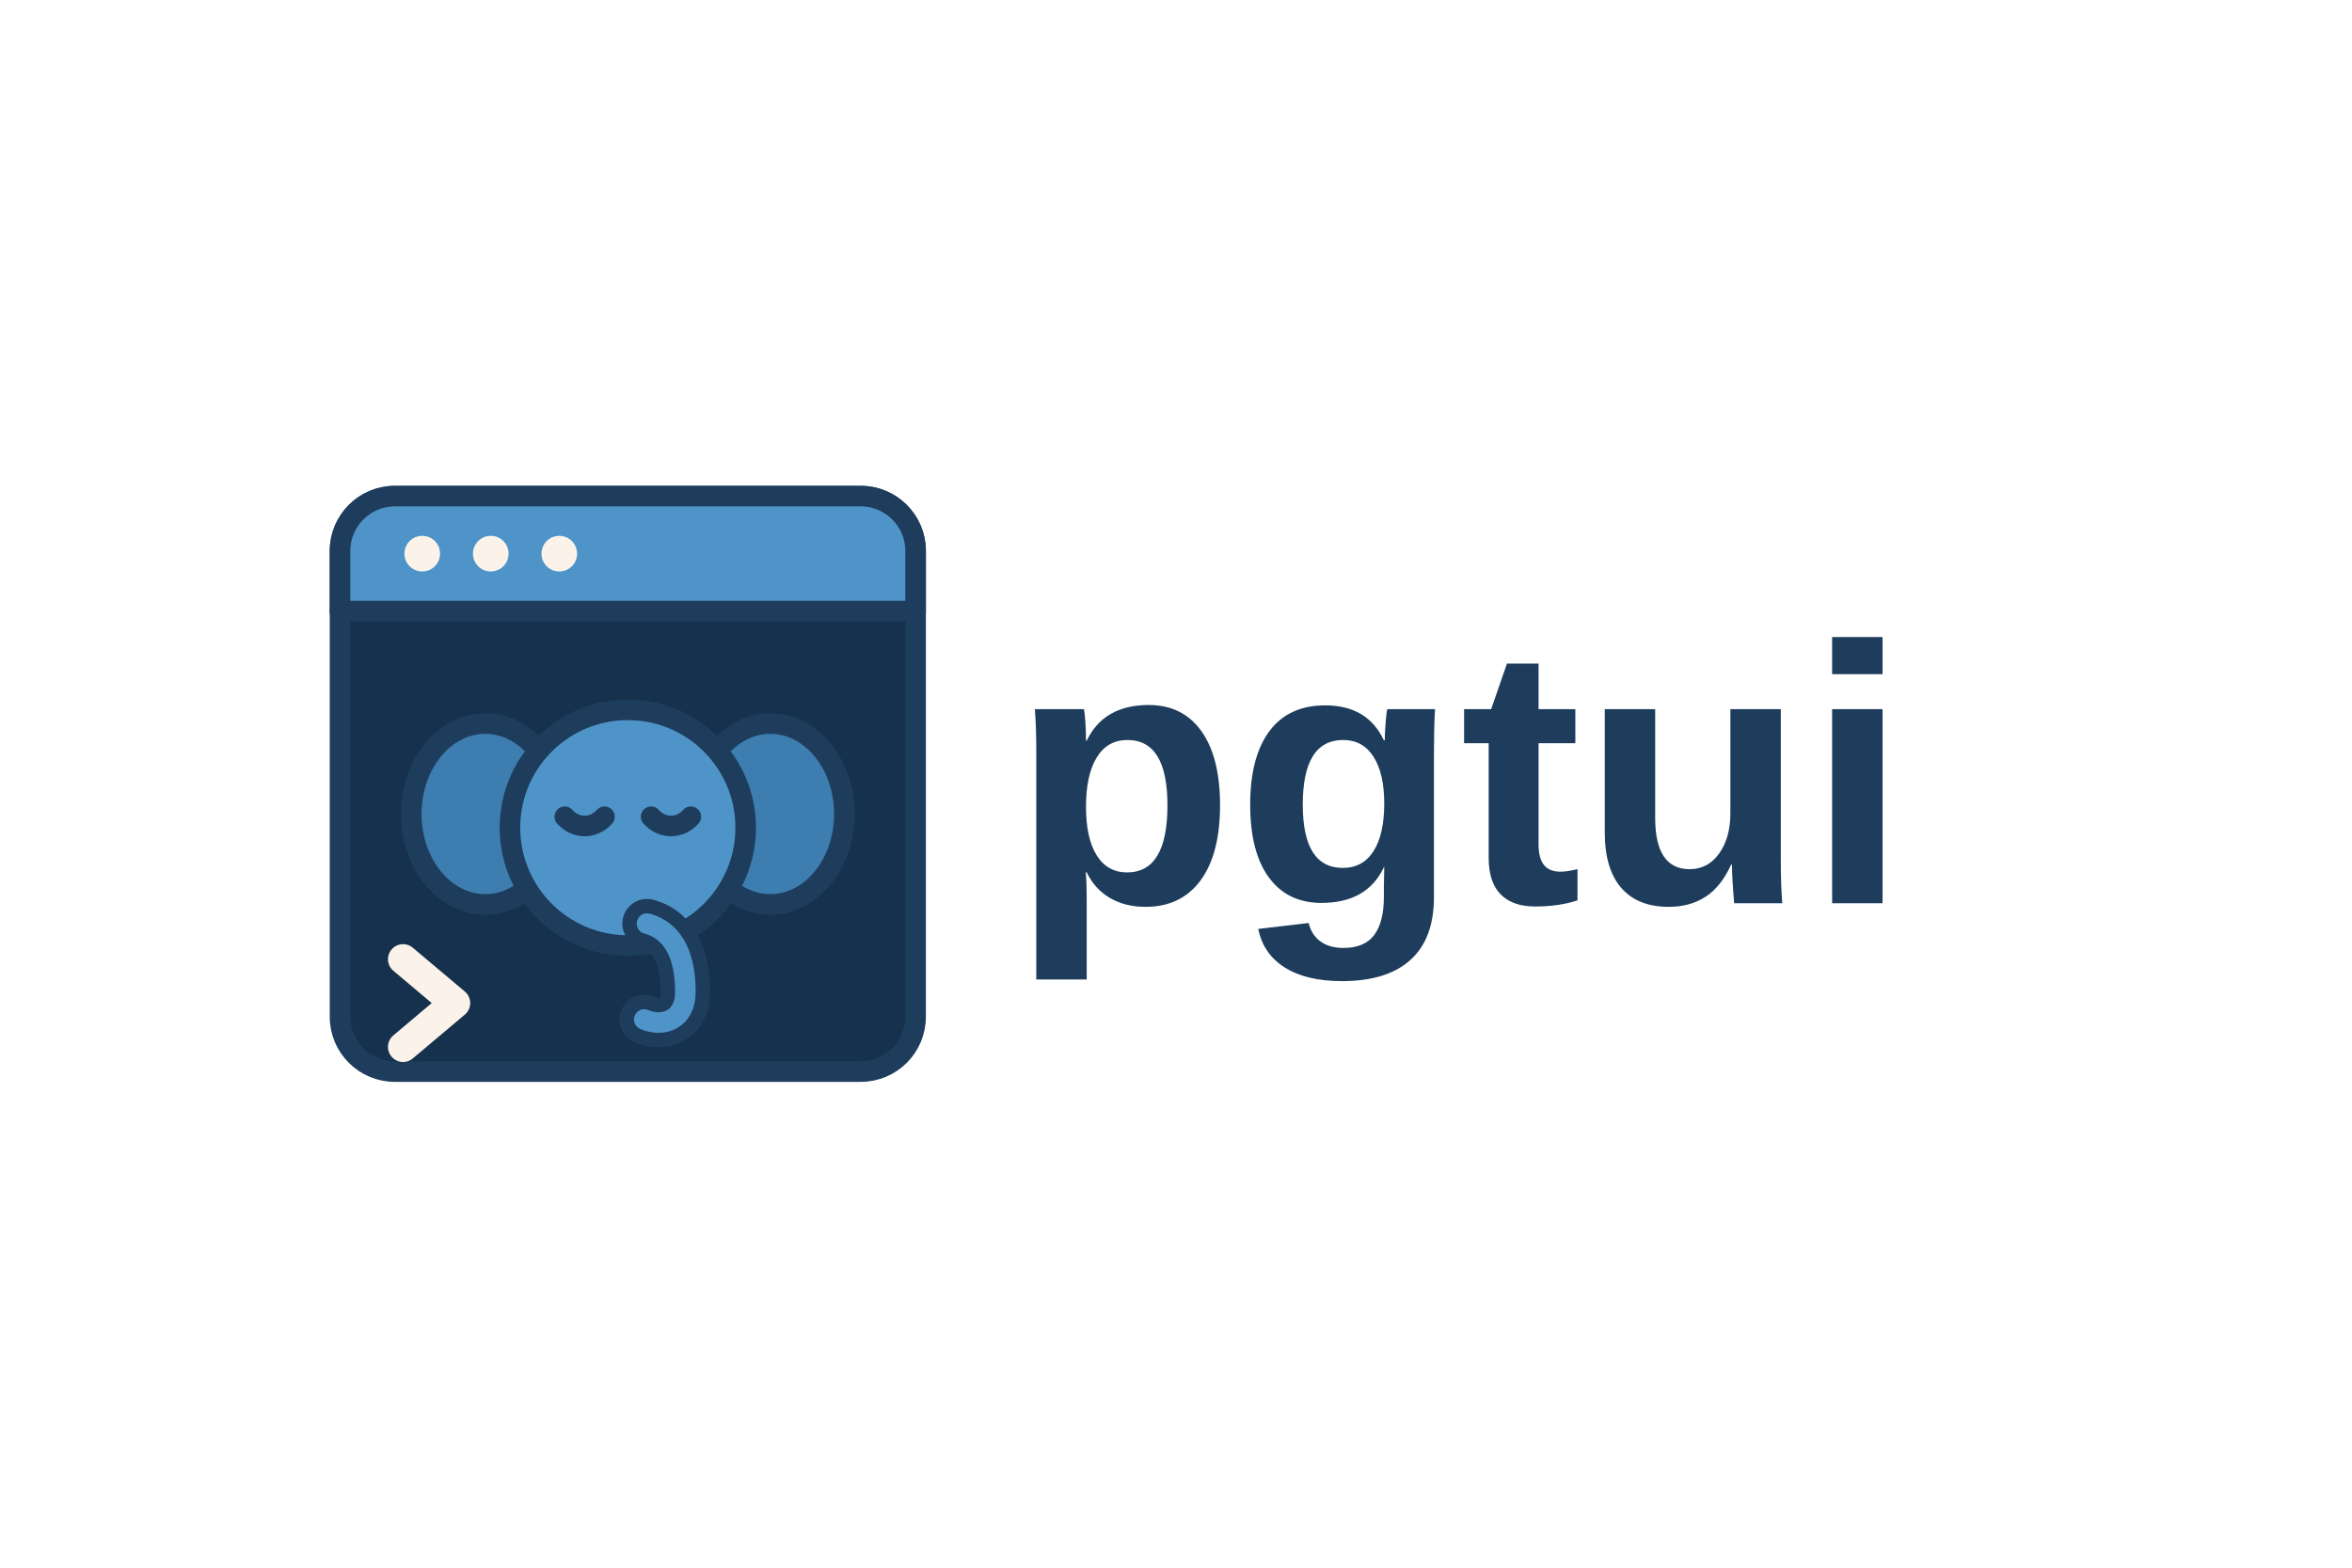
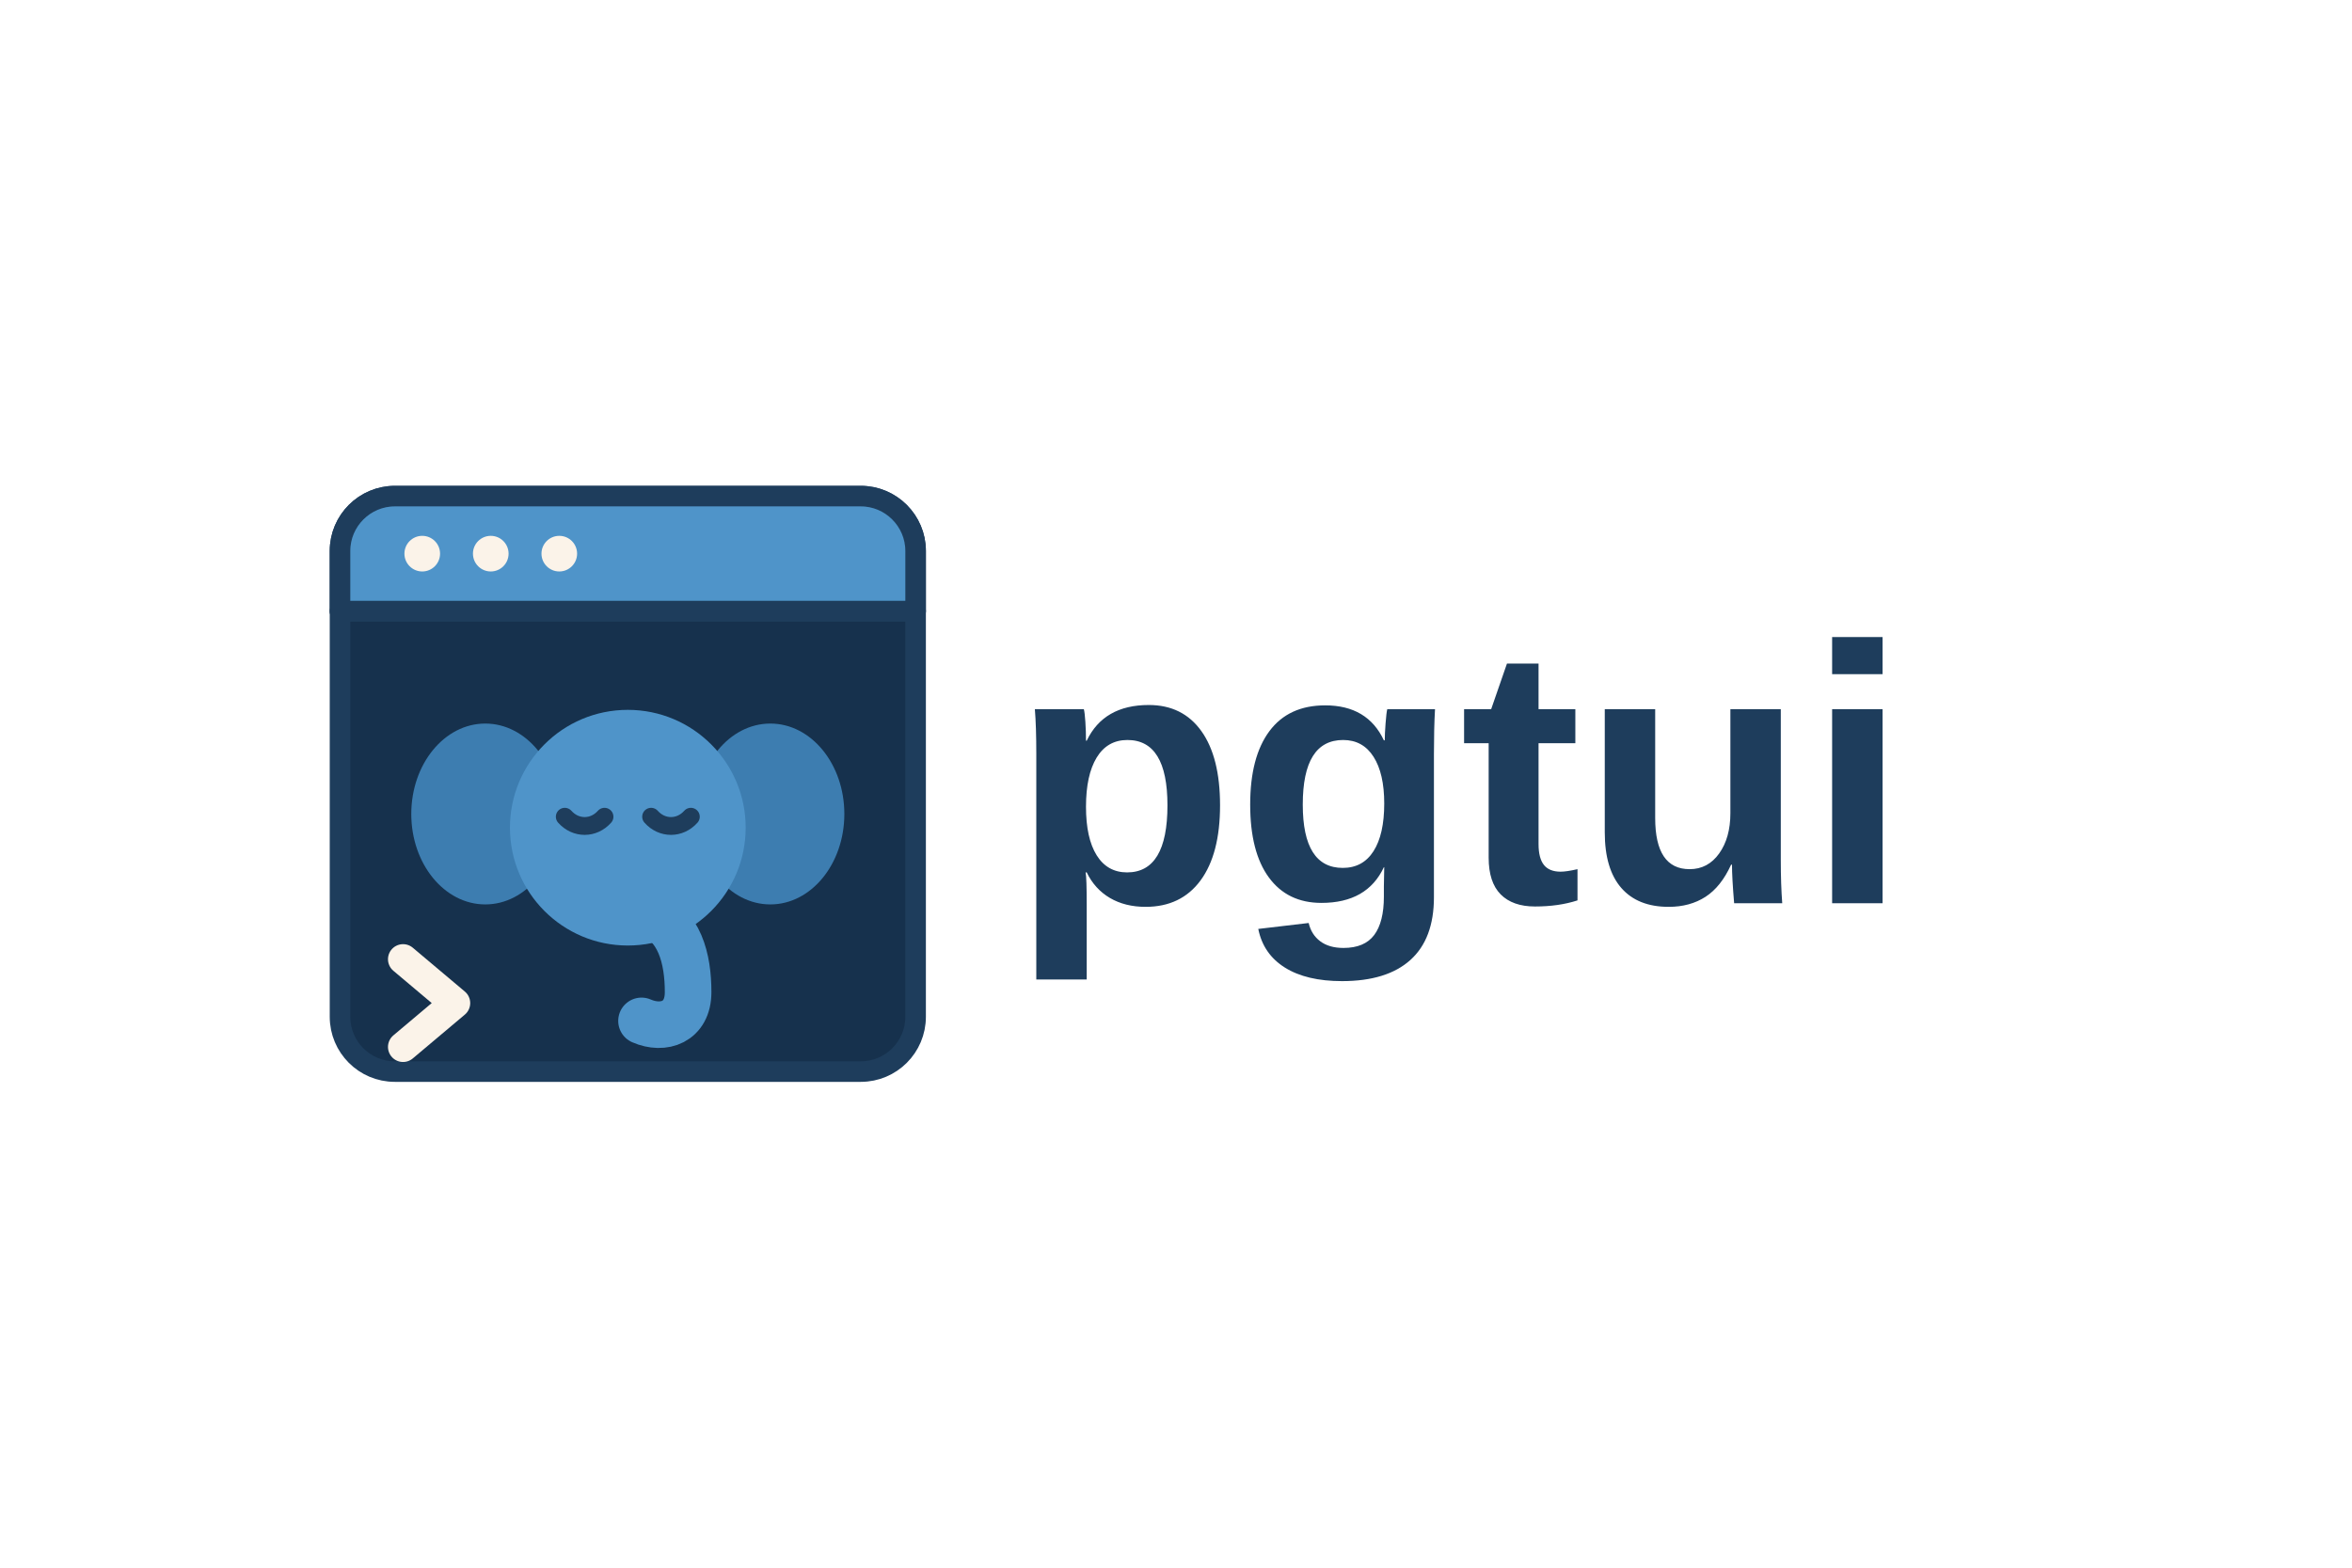
<svg xmlns="http://www.w3.org/2000/svg" width="1536" height="1024" viewBox="0 0 1536 1024">
  <g transform="translate(410,512) scale(0.895) translate(-256,-256)">
    <g stroke="#1E3D5C" stroke-width="15" stroke-linecap="round" stroke-linejoin="round">
      <rect x="46" y="46" width="420" height="420" rx="40" fill="#16314D" />
      <path d="M 46 130 L 46 86 C 46 64 64 46 86 46 L 426 46 C 448 46 466 64 466 86 L 466 130 Z" fill="#4F94C9" />
      <line x1="46" y1="130" x2="466" y2="130" />
      <circle cx="106" cy="88" r="13" fill="#FBF3E9" stroke="none" />
      <circle cx="156" cy="88" r="13" fill="#FBF3E9" stroke="none" />
      <circle cx="206" cy="88" r="13" fill="#FBF3E9" stroke="none" />
-       <ellipse cx="152" cy="278" rx="54" ry="66" fill="#3D7DB0" />
-       <ellipse cx="360" cy="278" rx="54" ry="66" fill="#3D7DB0" />
-       <circle cx="256" cy="288" r="86" fill="#4F94C9" />
-       <path d="M 210 280 C 218 289, 231 289, 239 280" fill="none" />
-       <path d="M 273 280 C 281 289, 294 289, 302 280" fill="none" />
    </g>
-     <g fill="none" stroke-linecap="round">
-       <path d="M 270 358 C 292 364, 298 386, 298 408 C 298 428, 282 434, 268 428" stroke="#1E3D5C" stroke-width="36" />
-       <path d="M 270 358 C 292 364, 298 386, 298 408 C 298 428, 282 434, 268 428" stroke="#4F94C9" stroke-width="15" />
+     <ellipse cx="152" cy="278" rx="54" ry="66" fill="#3D7DB0" />
+     <ellipse cx="360" cy="278" rx="54" ry="66" fill="#3D7DB0" />
+     <circle cx="256" cy="288" r="86" fill="#4F94C9" />
+     <path d="M 270 350 C 294 358, 300 384, 300 408 C 300 430, 282 436, 266 429" fill="none" stroke="#4F94C9" stroke-width="34" stroke-linecap="round" />
+     <g fill="none" stroke="#1E3D5C" stroke-width="13" stroke-linecap="round">
+       <path d="M 210 280 C 218 289, 231 289, 239 280" />
+       <path d="M 273 280 C 281 289, 294 289, 302 280" />
    </g>
    <path d="M 92 384 L 130 416 L 92 448" fill="none" stroke="#FBF3E9" stroke-width="22" stroke-linecap="round" stroke-linejoin="round" />
  </g>
  <text x="660" y="590" font-family="Arial Rounded MT Bold, Arial, sans-serif" font-size="240" font-weight="bold" fill="#1E3D5C">pgtui</text>
</svg>
